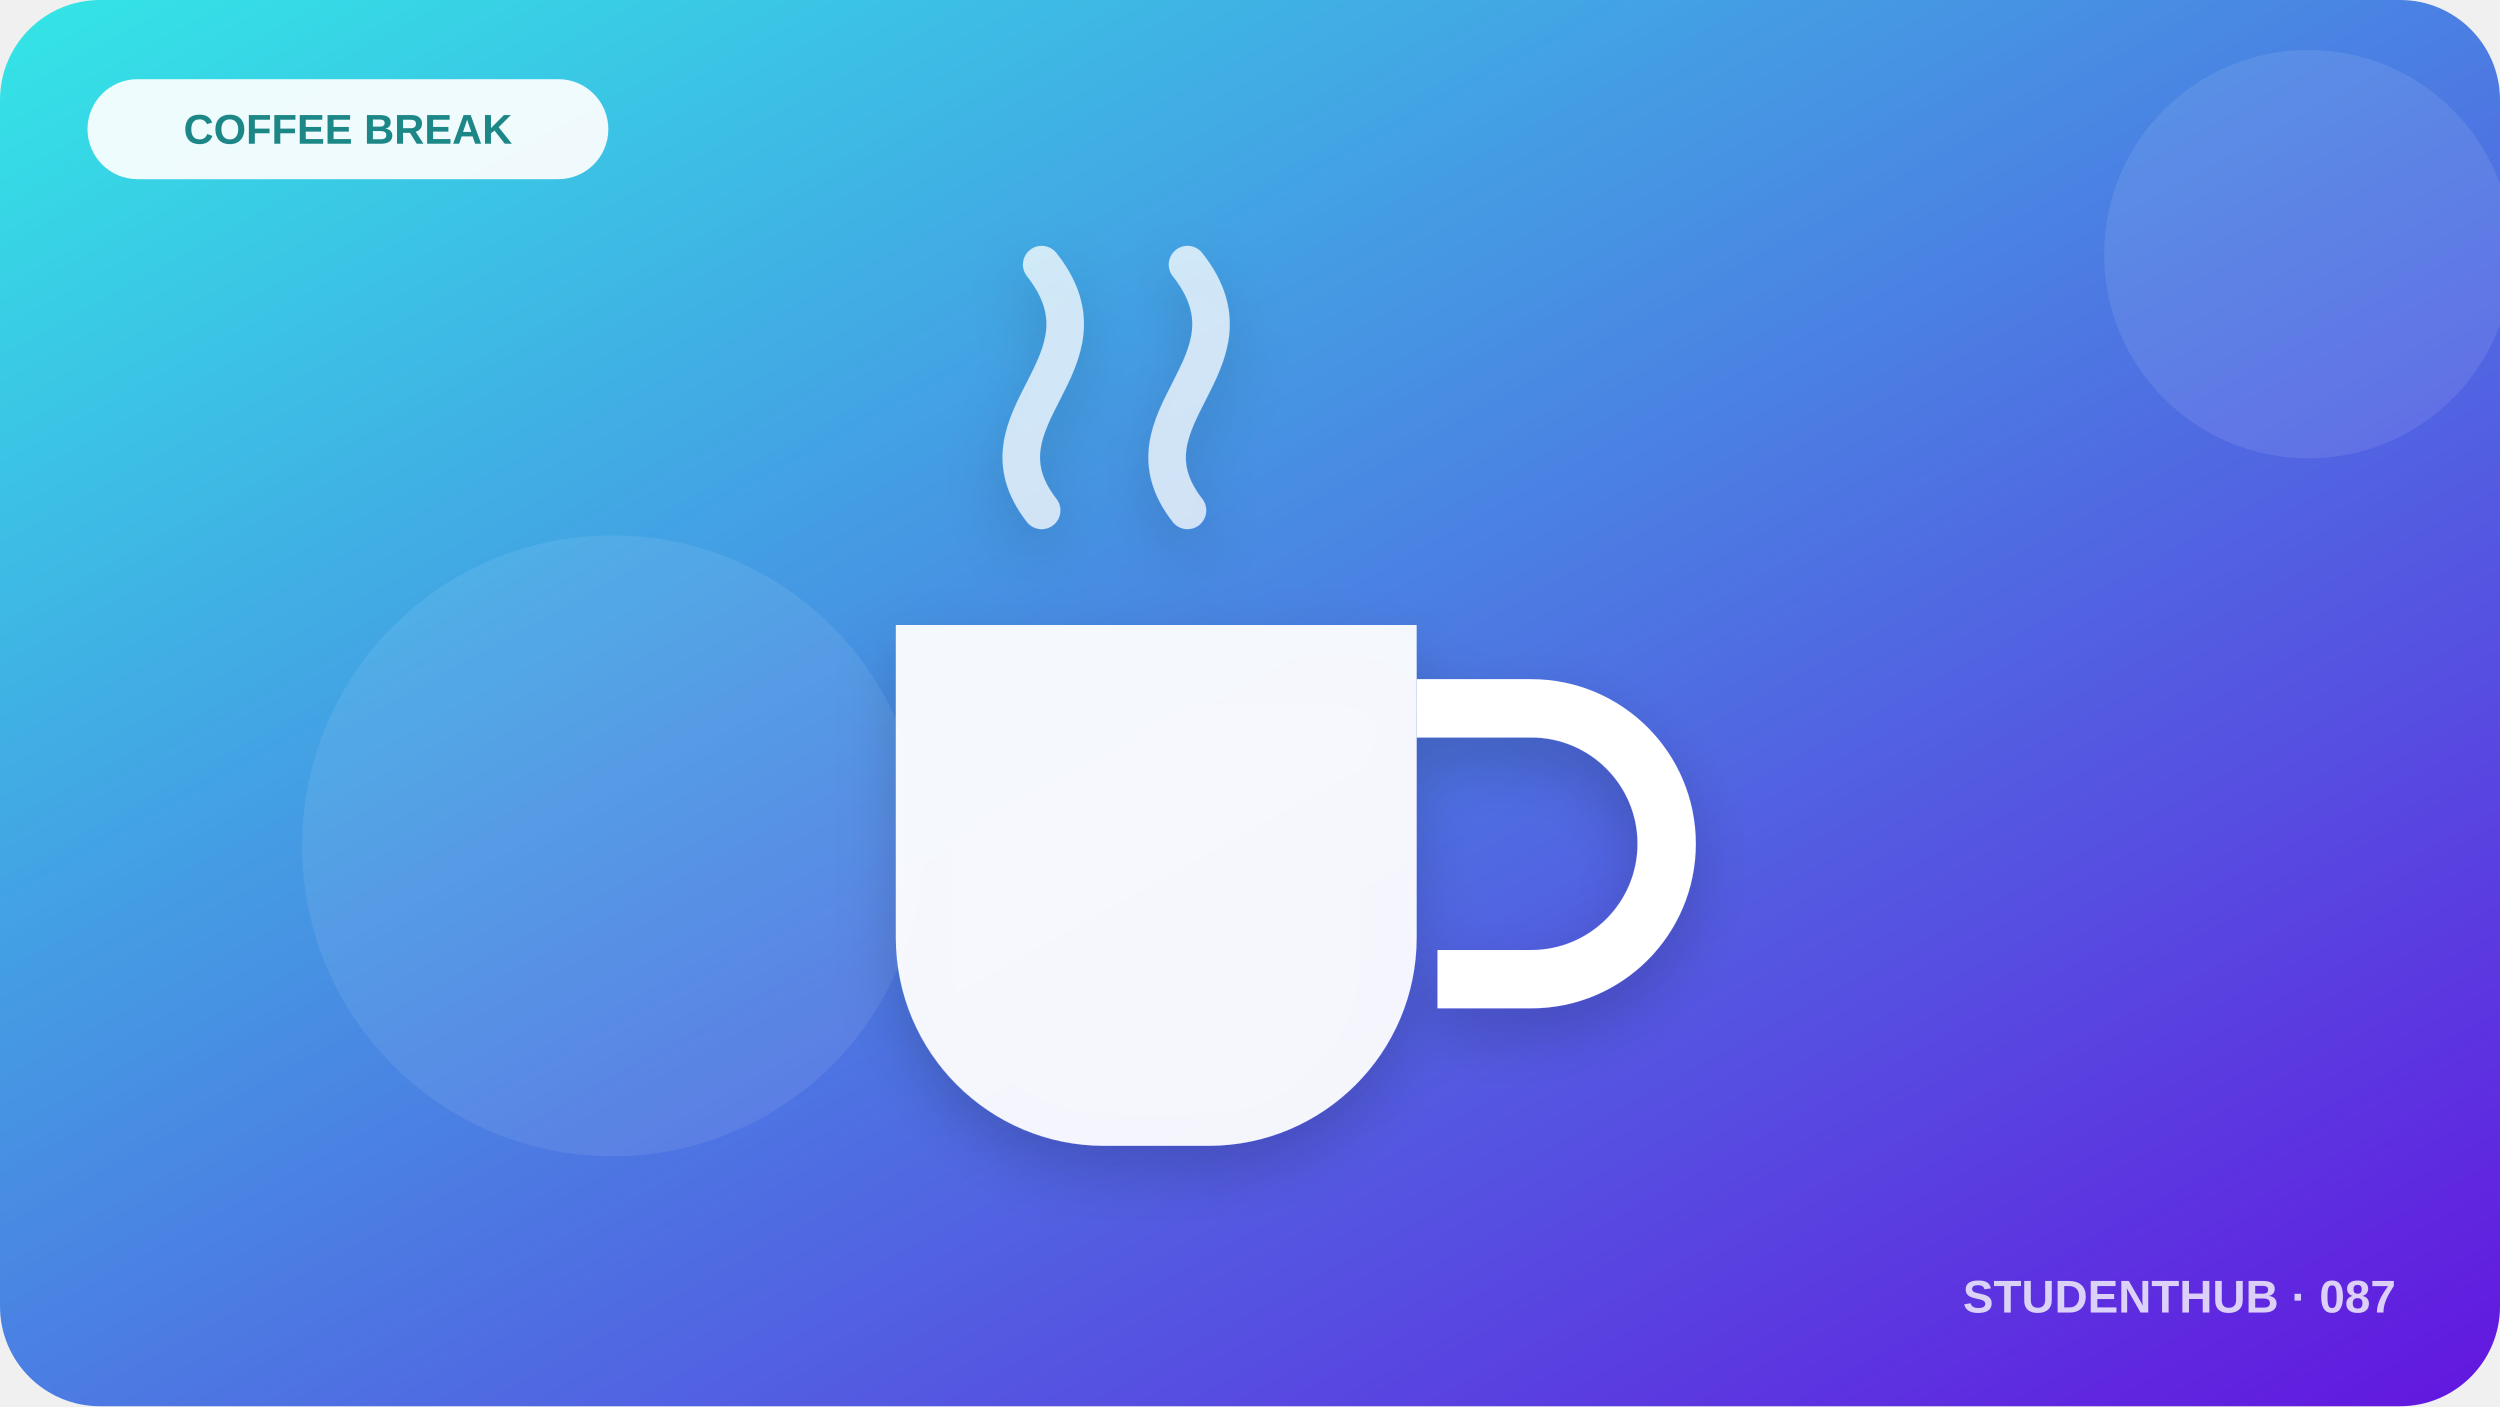
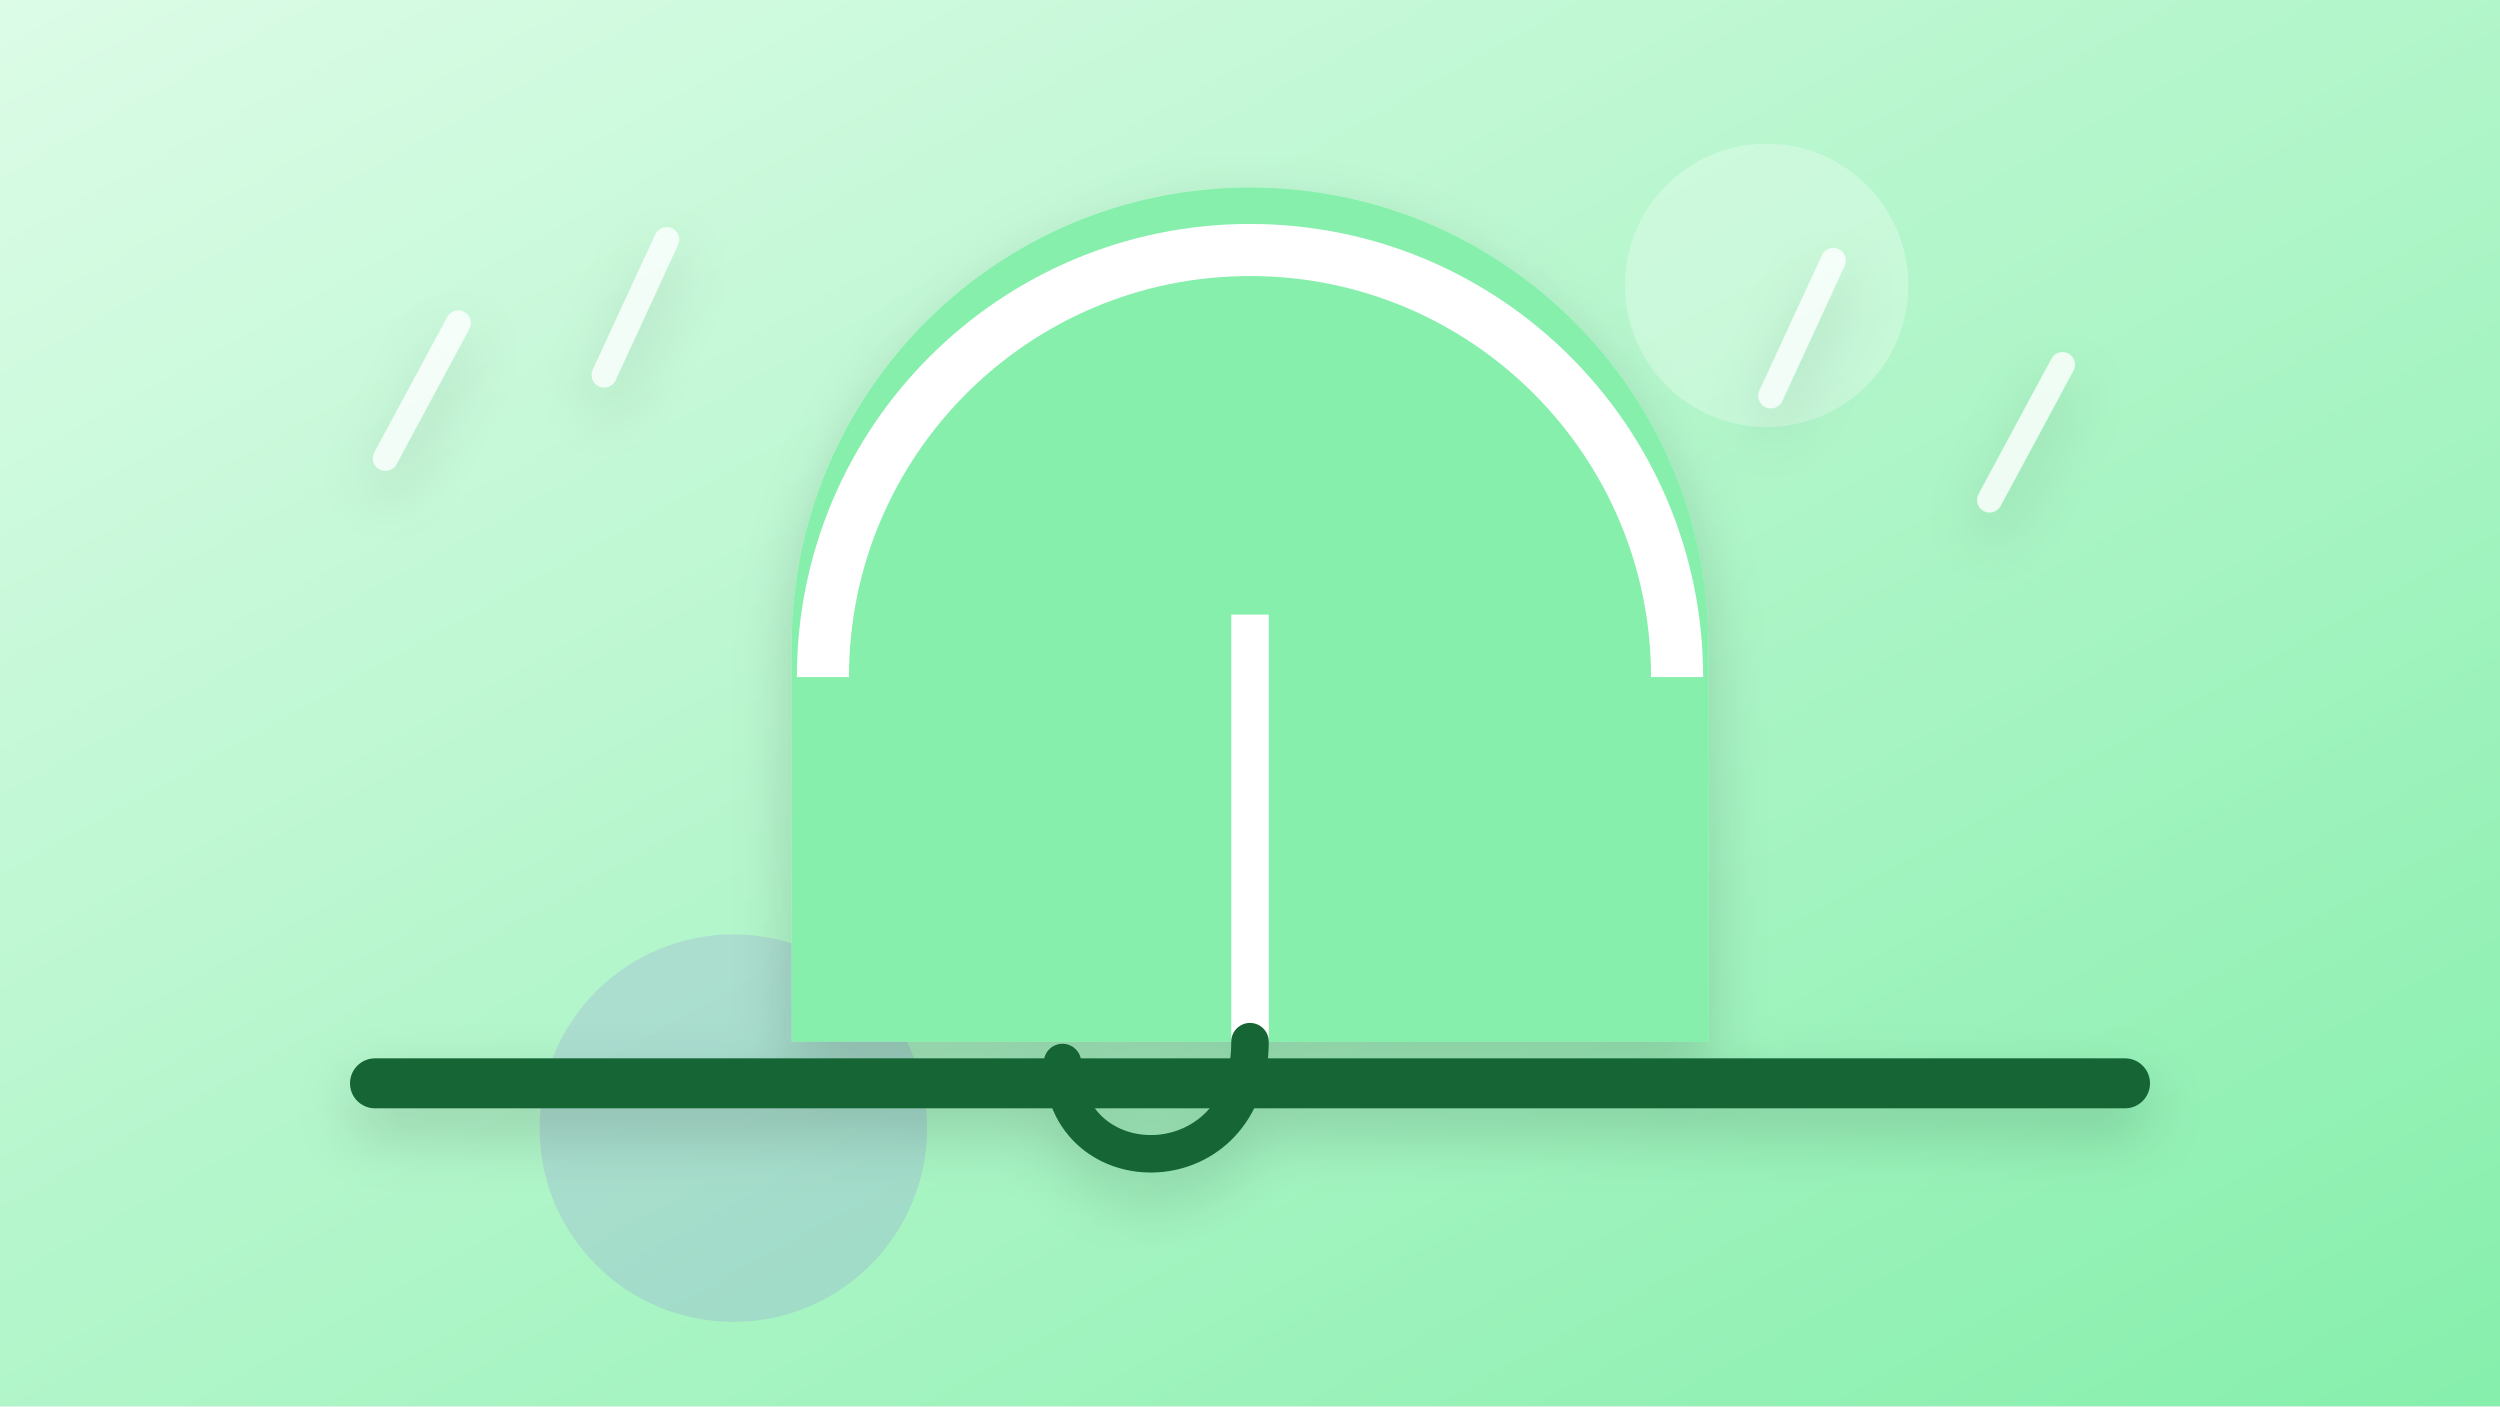
- <svg xmlns="http://www.w3.org/2000/svg" viewBox="0 0 1200 675" role="img" aria-labelledby="title desc">
+ <svg xmlns="http://www.w3.org/2000/svg" viewBox="0 0 1200 675">
  <defs>
-     <linearGradient id="g" x1="0" y1="0" x2="1" y2="1">
-       <stop stop-color="hsl(180 78% 55%)" />
-       <stop offset="1" stop-color="hsl(263 82% 48%)" />
+     <linearGradient id="bg" x1="0" y1="0" x2="1" y2="1">
+       <stop stop-color="#dcfce7" />
+       <stop offset="1" stop-color="#86efac" />
    </linearGradient>
-     <filter id="s">
-       <feDropShadow dx="0" dy="12" stdDeviation="14" flood-opacity=".18" />
+     <filter id="shadow">
+       <feDropShadow dx="0" dy="12" stdDeviation="14" flood-opacity=".16" />
    </filter>
  </defs>
-   <rect width="1200" height="675" rx="48" fill="url(#g)" />
-   <circle cx="1108" cy="122" r="98" fill="#fff" opacity=".09" />
-   <circle cx="294" cy="406" r="149" fill="#fff" opacity=".08" />
-   <g filter="url(#s)">
-     <path d="M430 300h250v150a100 100 0 0 1-100 100h-50a100 100 0 0 1-100-100z" fill="#fff" opacity=".94" />
-     <path d="M680 340h55a65 65 0 0 1 0 130h-45" fill="none" stroke="#fff" stroke-width="28" />
-     <path d="M500 245c-35-45 38-70 0-118M570 245c-35-45 38-70 0-118" fill="none" stroke="#fff" stroke-width="18" stroke-linecap="round" opacity=".75" />
+   <rect width="1200" height="675" fill="url(#bg)" />
+   <circle cx="848" cy="137" r="68" fill="#fff" opacity=".28" />
+   <circle cx="352" cy="541.5" r="93" fill="#7c3aed" opacity=".13" />
+   <g filter="url(#shadow)">
+     <path d="M180 520h840" stroke="#166534" stroke-width="24" stroke-linecap="round" />
+     <path d="M380 500V310a220 220 0 01440 0v190" fill="#86efac" />
+     <path d="M395 325a205 205 0 01410 0" fill="none" stroke="#fff" stroke-width="25" />
+     <path d="M600 295v205" stroke="#fff" stroke-width="18" />
+     <path d="M600 500c0 70-90 70-90 10" fill="none" stroke="#166534" stroke-width="18" stroke-linecap="round" />
+     <g stroke="#fff" stroke-width="12" stroke-linecap="round" opacity=".8">
+       <path d="M220 155l-35 65M320 115l-30 65M880 125l-30 65M990 175l-35 65" />
+     </g>
  </g>
-   <rect x="42" y="38" width="250" height="48" rx="24" fill="#fff" opacity=".92" />
-   <text x="167" y="69" text-anchor="middle" font-family="Arial, sans-serif" font-size="20" font-weight="900" fill="hsl(180 65% 32%)">COFFEE BREAK</text>
-   <text x="1150" y="630" text-anchor="end" font-family="Arial, sans-serif" font-size="22" font-weight="800" fill="#fff" opacity=".78">STUDENTHUB · 087</text>
</svg>
